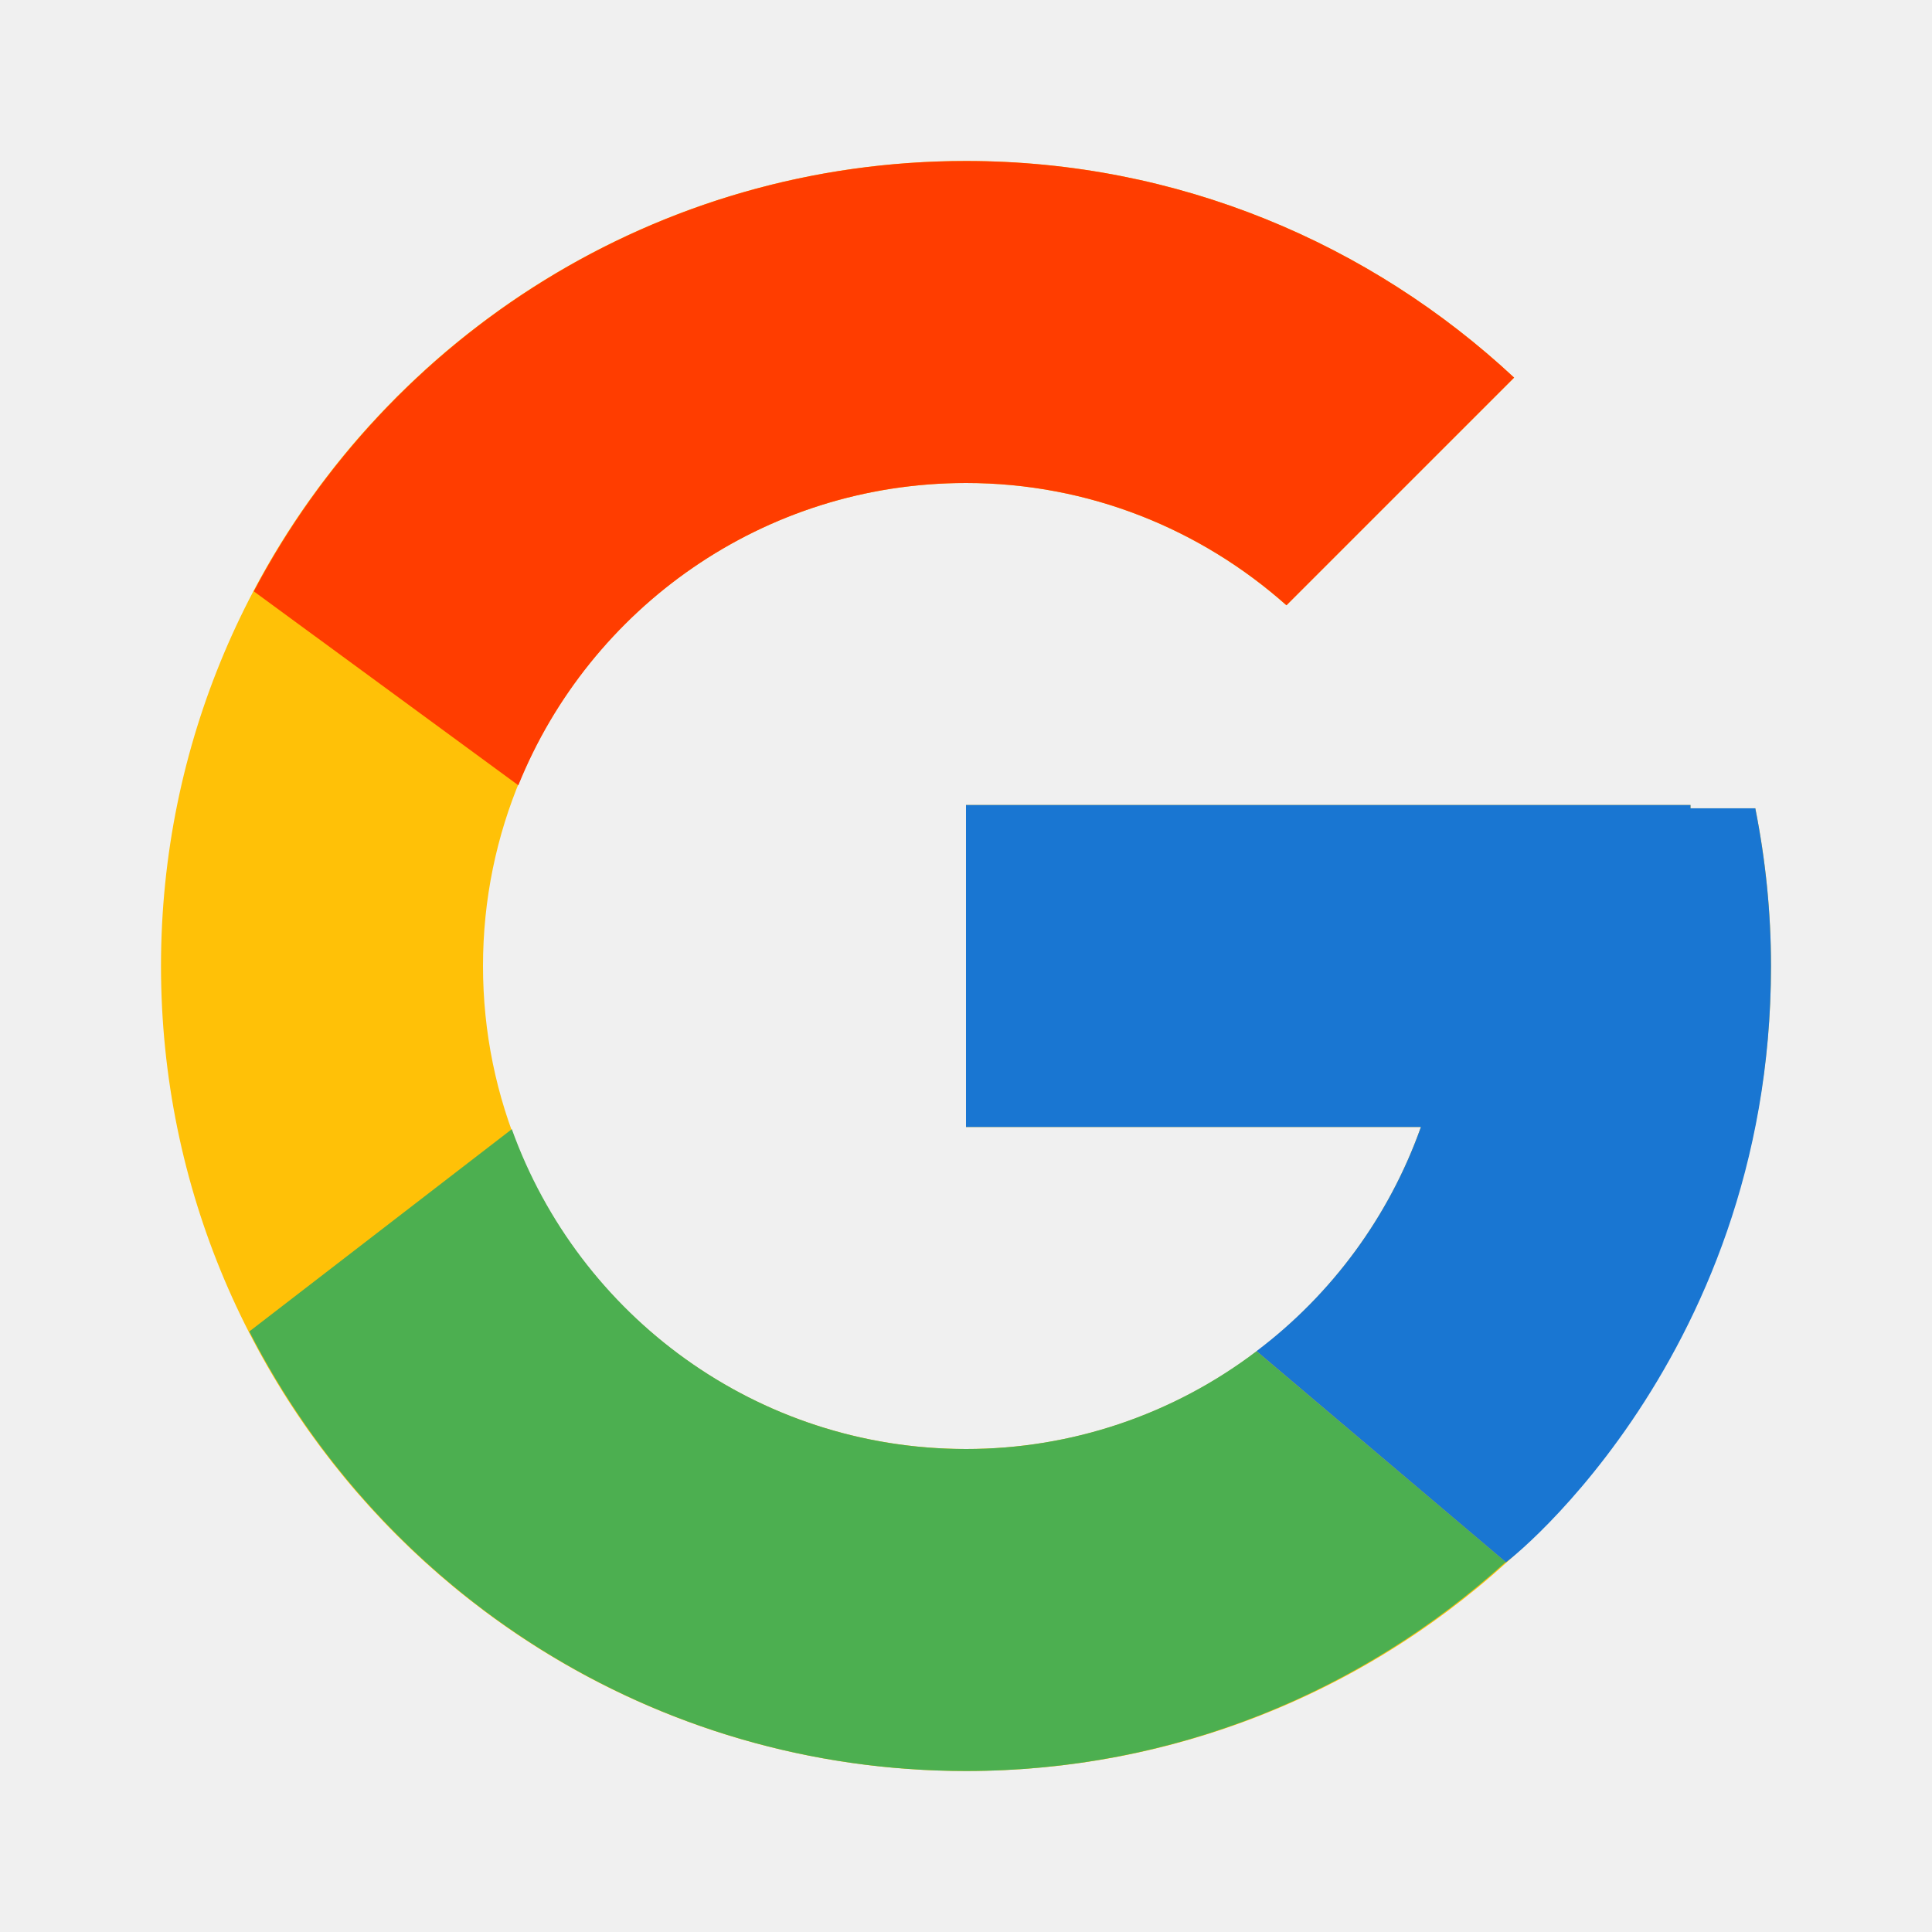
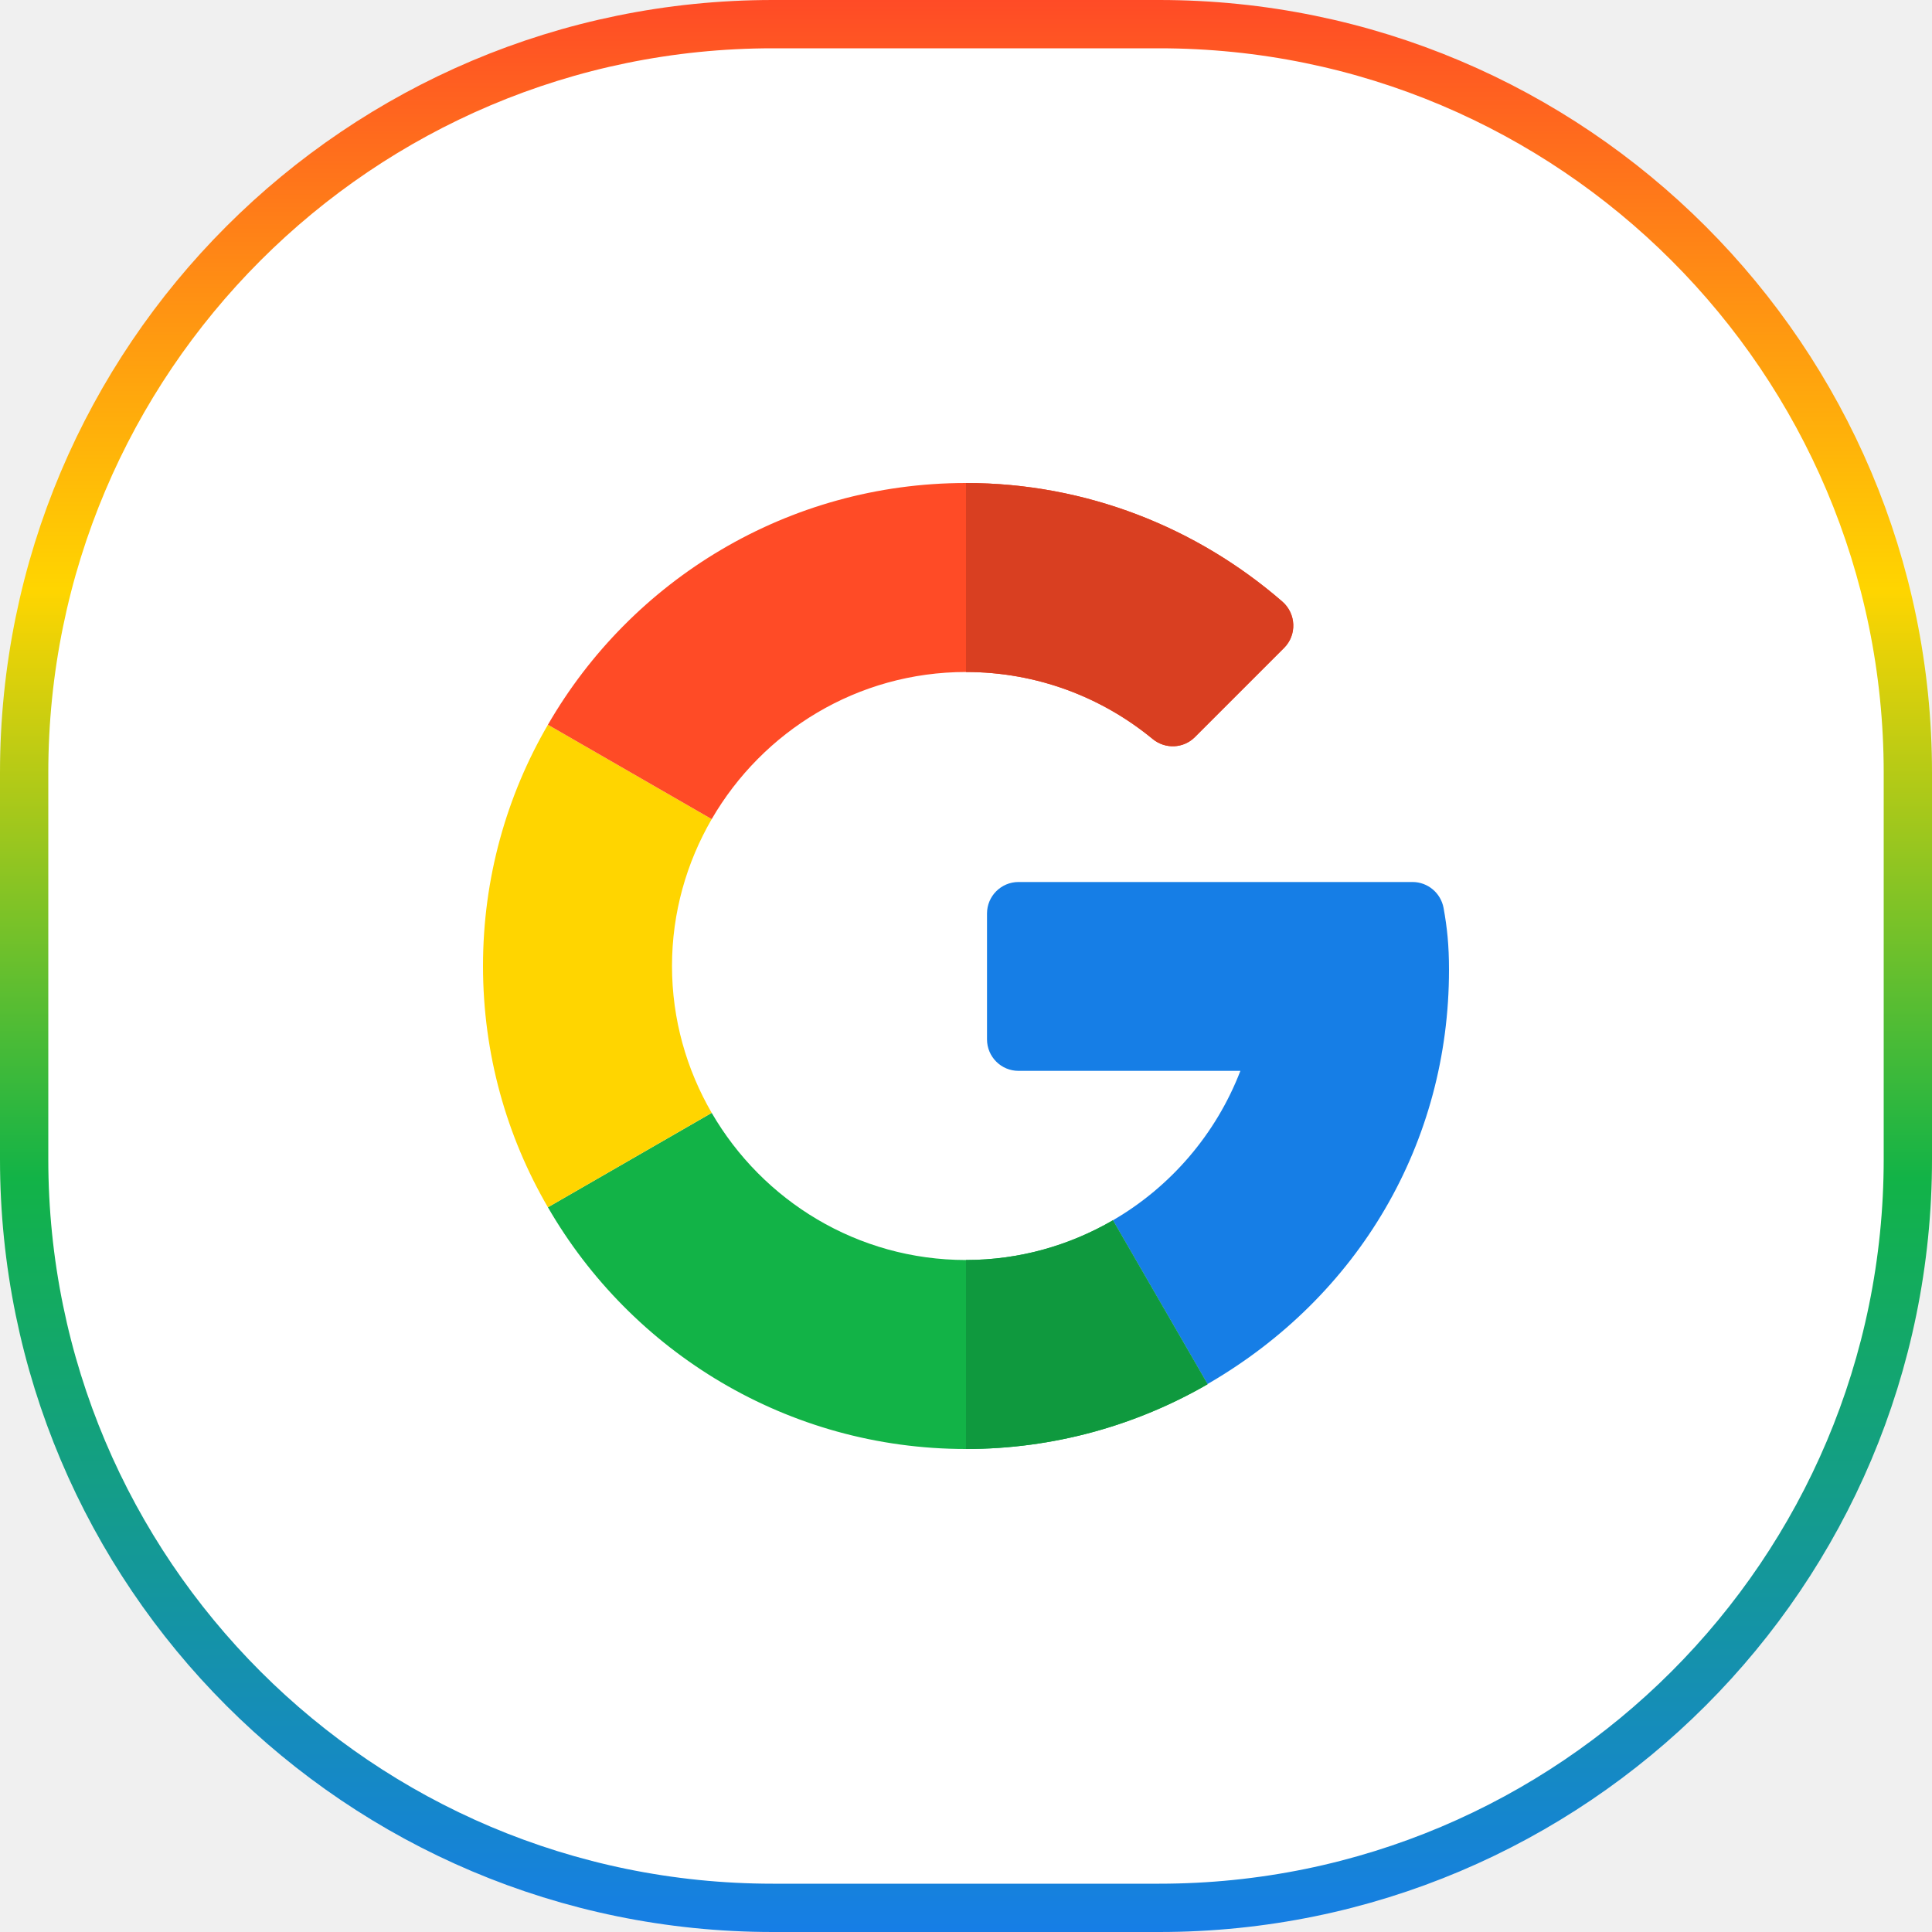
- <svg xmlns="http://www.w3.org/2000/svg" width="24" height="24" viewBox="0 0 24 24" fill="none">
-   <path d="M21.805 10.041H21V10H12V14H17.651C16.827 16.328 14.611 18 12 18C8.687 18 6 15.313 6 12C6 8.687 8.687 6 12 6C13.53 6 14.921 6.577 15.98 7.519L18.809 4.691C17.023 3.026 14.634 2 12 2C6.478 2 2 6.478 2 12C2 17.523 6.478 22 12 22C17.523 22 22 17.523 22 12C22 11.329 21.931 10.675 21.805 10.041Z" fill="#FFC107" />
-   <path d="M3.153 7.346L6.439 9.755C7.328 7.554 9.481 6 12 6C13.53 6 14.921 6.577 15.981 7.519L18.809 4.691C17.023 3.026 14.634 2 12 2C8.159 2 4.828 4.168 3.153 7.346Z" fill="#FF3D00" />
-   <path d="M12 22C14.583 22 16.93 21.012 18.704 19.404L15.609 16.785C14.572 17.574 13.304 18.001 12 18C9.399 18 7.19 16.342 6.358 14.027L3.097 16.54C4.752 19.778 8.113 22 12 22Z" fill="#4CAF50" />
-   <path d="M21.805 10.041H21V10H12V14H17.651C17.257 15.108 16.547 16.077 15.608 16.785L15.61 16.785L18.704 19.404C18.485 19.602 22 17 22 12C22 11.329 21.931 10.675 21.805 10.041Z" fill="#1976D2" />
+ <svg xmlns="http://www.w3.org/2000/svg" width="40" height="40" viewBox="0 0 40 40" fill="none">
+   <path d="M0.5 16C0.5 7.44 7.44 0.5 16 0.5H24C32.56 0.5 39.5 7.44 39.5 16V24C39.5 32.56 32.56 39.5 24 39.5H16C7.44 39.5 0.5 32.56 0.5 24V16Z" fill="white" />
+   <path d="M0.5 16C0.5 7.44 7.44 0.5 16 0.5H24C32.56 0.5 39.5 7.44 39.5 16V24C39.5 32.56 32.56 39.5 24 39.5H16C7.44 39.5 0.5 32.56 0.5 24V16Z" stroke="url(#paint0_linear_11025_5406)" />
+   <path d="M29.245 18.261L21.087 18.261C20.727 18.261 20.435 18.553 20.435 18.913V21.519C20.435 21.879 20.727 22.171 21.087 22.171H25.681C25.178 23.477 24.239 24.57 23.041 25.265L25 28.656C28.142 26.838 30 23.65 30 20.08C30 19.572 29.962 19.209 29.888 18.8C29.831 18.489 29.561 18.261 29.245 18.261Z" fill="#167EE6" />
+   <path d="M20 26.087C17.752 26.087 15.789 24.859 14.735 23.041L11.344 24.995C13.07 27.986 16.302 30 20 30C21.814 30 23.526 29.512 25 28.661V28.656L23.041 25.265C22.145 25.785 21.108 26.087 20 26.087Z" fill="#12B347" />
+   <path d="M25 28.66V28.656L23.041 25.265C22.145 25.784 21.108 26.087 20 26.087V30C21.814 30 23.526 29.511 25 28.66Z" fill="#0F993E" />
+   <path d="M13.913 20C13.913 18.892 14.216 17.855 14.735 16.959L11.344 15.005C10.488 16.475 10 18.182 10 20C10 21.819 10.488 23.526 11.344 24.996L14.735 23.041C14.216 22.145 13.913 21.108 13.913 20Z" fill="#FFD500" />
+   <path d="M20 13.913C21.466 13.913 22.813 14.434 23.864 15.3C24.124 15.514 24.501 15.499 24.739 15.261L26.585 13.415C26.855 13.145 26.836 12.704 26.548 12.454C24.785 10.925 22.492 10 20 10C16.302 10 13.07 12.014 11.344 15.005L14.735 16.959C15.789 15.141 17.752 13.913 20 13.913Z" fill="#FF4B26" />
+   <path d="M23.864 15.3C24.124 15.514 24.501 15.499 24.739 15.261L26.585 13.415C26.855 13.145 26.836 12.704 26.548 12.454C24.785 10.925 22.492 10 20 10V13.913C21.466 13.913 22.813 14.434 23.864 15.3Z" fill="#D93F21" />
+   <defs>
+     <linearGradient id="paint0_linear_11025_5406" x1="20" y1="0" x2="20" y2="40" gradientUnits="userSpaceOnUse">
+       <stop stop-color="#FF4B26" />
+       <stop offset="0.305" stop-color="#FFD500" />
+       <stop offset="0.61" stop-color="#12B347" />
+       <stop offset="1" stop-color="#167EE6" />
+     </linearGradient>
+   </defs>
</svg>
